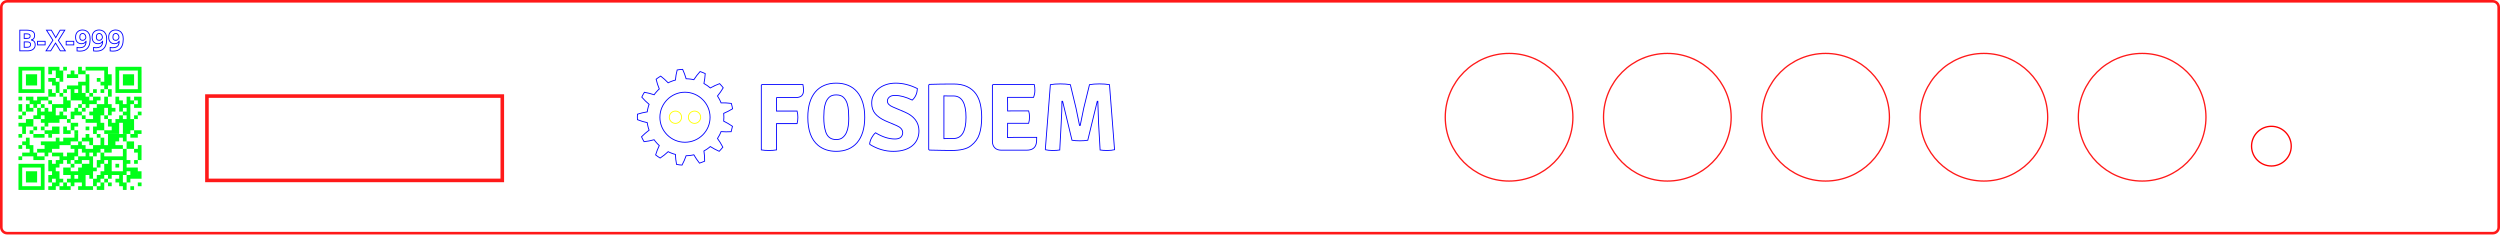
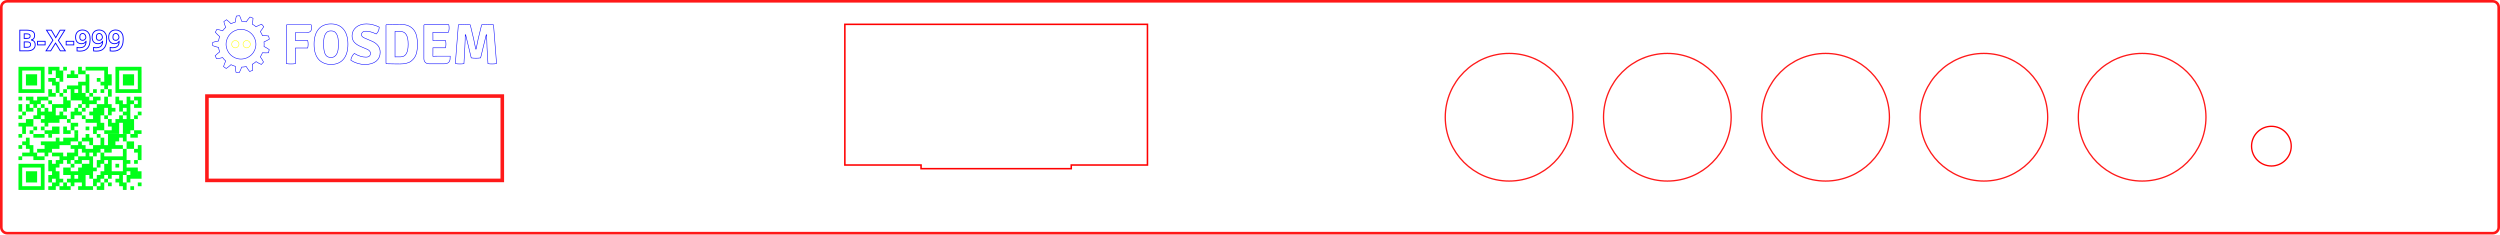
<svg xmlns="http://www.w3.org/2000/svg" width="426.5mm" height="40mm" viewBox="0 0 426.5 40" version="1.1" id="svg2045" xml:space="preserve">
  <defs id="defs2042" />
  <g id="layer1" transform="translate(-0.2499935)">
    <rect style="opacity:0.9;fill:none;stroke:#ff0000;stroke-width:0.447;stop-color:#000000" id="outline" width="426.053" height="39.553" x="0.474" y="0.224" rx="0.999" />
    <rect style="opacity:0.9;fill:none;stroke:#ff0000;stroke-width:0.612;stop-color:#000000" id="slot-ethernet-0" width="50.388" height="14.388" x="35.553" y="16.389" />
-     <g id="logo">
+     <g id="logo" transform="matrix(0.5948911,0,0,0.5948911,-28.30251,-4.358687)">
      <path id="path41" style="fill:none;fill-opacity:1;fill-rule:nonzero;stroke:#0000ff;stroke-width:0.149" d="m 132.71,16.647 0.016,1.273 v 1.028 h 3.508 c 0.087,0.327 0.131,0.683 0.131,1.069 0,0.386 -0.044,0.742 -0.131,1.069 h -3.508 v 4.487 c -0.346,0.065 -0.779,0.098 -1.298,0.098 -0.519,0 -0.951,-0.033 -1.297,-0.098 V 14.526 l 0.114,-0.098 h 6.984 c 0.065,0.272 0.098,0.612 0.098,1.02 0,0.408 -0.112,0.71 -0.335,0.906 -0.224,0.196 -0.576,0.294 -1.056,0.294 h -3.226" />
      <path id="path43" style="fill:none;fill-opacity:1;fill-rule:nonzero;stroke:#0000ff;stroke-width:0.149" d="m 141.13,22.537 c 0.294,0.849 0.887,1.273 1.779,1.273 0.446,0 0.808,-0.111 1.086,-0.335 0.277,-0.223 0.495,-0.506 0.652,-0.849 0.158,-0.342 0.264,-0.726 0.318,-1.15 0.055,-0.424 0.082,-0.843 0.082,-1.256 0,-0.381 -0.013,-0.805 -0.041,-1.273 -0.027,-0.467 -0.106,-0.905 -0.237,-1.313 -0.131,-0.408 -0.337,-0.751 -0.62,-1.028 -0.283,-0.277 -0.697,-0.416 -1.241,-0.416 -0.522,0 -0.921,0.133 -1.199,0.399 -0.277,0.267 -0.484,0.596 -0.62,0.987 -0.136,0.392 -0.22,0.807 -0.253,1.248 -0.032,0.441 -0.048,0.83 -0.048,1.167 0,0.5 0.024,0.946 0.073,1.338 0.048,0.392 0.138,0.794 0.269,1.207 z m -1.321,2.252 c -1.164,-0.968 -1.746,-2.561 -1.746,-4.781 0,-0.957 0.111,-1.798 0.335,-2.521 0.223,-0.723 0.544,-1.33 0.962,-1.819 0.419,-0.49 0.927,-0.859 1.526,-1.109 0.599,-0.251 1.273,-0.375 2.023,-0.375 0.751,0 1.428,0.125 2.032,0.375 0.604,0.25 1.115,0.623 1.534,1.117 0.419,0.496 0.739,1.104 0.962,1.828 0.223,0.723 0.335,1.558 0.335,2.505 0,0.946 -0.112,1.781 -0.335,2.504 -0.223,0.724 -0.544,1.33 -0.962,1.819 -0.419,0.49 -0.93,0.86 -1.534,1.11 -0.603,0.25 -1.281,0.375 -2.032,0.375 -1.24,0 -2.273,-0.343 -3.1,-1.028" />
      <path id="path45" style="fill:none;fill-opacity:1;fill-rule:nonzero;stroke:#0000ff;stroke-width:0.149;stroke-dasharray:none" d="m 148.603,24.61 c 0.033,-0.359 0.144,-0.718 0.335,-1.077 0.19,-0.359 0.416,-0.653 0.677,-0.881 1.164,0.708 2.268,1.061 3.312,1.061 0.457,0 0.792,-0.103 1.004,-0.31 0.212,-0.206 0.318,-0.462 0.318,-0.767 0,-0.511 -0.343,-0.913 -1.028,-1.207 l -1.925,-0.816 c -0.751,-0.337 -1.327,-0.742 -1.73,-1.215 -0.403,-0.473 -0.604,-1.074 -0.604,-1.803 0,-0.5 0.1,-0.957 0.302,-1.37 0.201,-0.413 0.484,-0.772 0.849,-1.077 0.364,-0.304 0.796,-0.541 1.297,-0.709 0.5,-0.168 1.055,-0.253 1.664,-0.253 1.218,0 2.448,0.31 3.688,0.93 -0.054,0.838 -0.348,1.491 -0.881,1.958 -1.109,-0.533 -2.088,-0.8 -2.937,-0.8 -0.435,0 -0.762,0.098 -0.979,0.294 -0.218,0.195 -0.327,0.419 -0.327,0.669 0,0.424 0.321,0.767 0.963,1.028 l 1.958,0.832 c 0.827,0.349 1.444,0.795 1.852,1.338 0.408,0.544 0.612,1.175 0.612,1.893 0,0.511 -0.093,0.979 -0.277,1.403 -0.185,0.424 -0.459,0.791 -0.824,1.101 -0.365,0.31 -0.819,0.553 -1.363,0.726 -0.544,0.174 -1.18,0.261 -1.909,0.261 -1.414,0 -2.763,-0.402 -4.047,-1.208" />
      <path id="path47" style="fill:none;fill-opacity:1;fill-rule:nonzero;stroke:#0000ff;stroke-width:0.149" d="m 162.897,23.631 c 1.436,0 2.154,-1.208 2.154,-3.622 0,-2.426 -0.718,-3.639 -2.154,-3.639 h -0.922 c -0.266,0 -0.498,-0.005 -0.694,-0.016 v 7.294 c 0.196,-0.011 0.427,-0.016 0.694,-0.016 z m 3.002,1.224 c -0.348,0.283 -0.805,0.49 -1.371,0.62 -0.566,0.131 -1.191,0.196 -1.876,0.196 -0.338,0 -0.824,-0.006 -1.461,-0.016 -0.636,-0.011 -1.433,-0.027 -2.39,-0.049 L 158.687,25.491 V 14.51 l 0.114,-0.114 c 0.631,-0.021 1.286,-0.038 1.966,-0.049 0.68,-0.011 1.395,-0.016 2.146,-0.016 0.924,0 1.697,0.147 2.317,0.441 0.62,0.293 1.115,0.696 1.485,1.207 0.369,0.511 0.631,1.112 0.783,1.803 0.152,0.691 0.228,1.433 0.228,2.227 0,1.088 -0.125,2.029 -0.375,2.823 -0.25,0.795 -0.734,1.468 -1.452,2.023" />
      <path id="path49" style="fill:none;fill-opacity:1;fill-rule:nonzero;stroke:#0000ff;stroke-width:0.149" d="m 172.149,22.276 -0.016,1.175 v 0.016 c 0.498,-0.021 0.9,-0.033 1.203,-0.033 h 3.773 c 0,0.403 -0.016,0.712 -0.049,0.93 -0.131,0.838 -0.685,1.256 -1.664,1.256 h -4.341 c -0.468,0 -0.835,-0.136 -1.101,-0.408 -0.267,-0.272 -0.4,-0.642 -0.4,-1.109 V 14.542 l 0.114,-0.115 h 7.033 c 0.065,0.316 0.098,0.659 0.098,1.028 0,0.37 -0.076,0.756 -0.228,1.159 h -4.439 l 0.016,1.175 v 1.142 c 0.282,-0.01 0.649,-0.016 1.104,-0.016 h 2.486 c 0.098,0.305 0.147,0.653 0.147,1.045 0,0.392 -0.049,0.75 -0.147,1.077 h -3.59 v 1.24" />
      <path id="path51" style="fill:none;fill-opacity:1;fill-rule:nonzero;stroke:#0000ff;stroke-width:0.149" d="m 178.578,25.54 0.865,-11.096 c 0.479,-0.087 1.044,-0.131 1.697,-0.131 0.652,0 1.224,0.044 1.713,0.131 l 0.963,3.998 c 0.381,1.805 0.582,2.79 0.604,2.953 h 0.114 c 0.043,-0.272 0.245,-1.256 0.604,-2.953 l 0.979,-3.998 c 0.479,-0.087 1.045,-0.131 1.697,-0.131 0.653,0 1.224,0.044 1.714,0.131 l 0.865,11.096 c -0.338,0.087 -0.753,0.131 -1.248,0.131 -0.496,0 -0.901,-0.027 -1.216,-0.082 l -0.261,-4.536 c -0.076,-1.805 -0.119,-3.062 -0.13,-3.769 h -0.098 l -1.616,6.641 c -0.391,0.065 -0.84,0.098 -1.346,0.098 -0.506,0 -0.954,-0.033 -1.346,-0.098 l -1.599,-6.641 h -0.114 c 0,0.968 -0.044,2.224 -0.131,3.769 l -0.245,4.536 c -0.316,0.054 -0.72,0.082 -1.215,0.082 -0.495,0 -0.912,-0.044 -1.249,-0.131" />
      <path id="path53" style="fill:none;fill-opacity:1;fill-rule:nonzero;stroke:#0000ff;stroke-width:0.149" d="m 117.096,24.268 c -2.328,0 -4.268,-1.893 -4.268,-4.256 0,-2.352 1.94,-4.279 4.268,-4.279 2.363,0 4.292,1.928 4.292,4.279 0,2.363 -1.928,4.256 -4.292,4.256 z m 6.649,-4.265 -0.033,-0.662 c 0.513,-0.22 1.02,-0.48 1.518,-0.781 -0.041,-0.312 -0.142,-0.613 -0.215,-0.918 -0.587,-0.08 -1.181,-0.106 -1.747,-0.09 -0.075,-0.208 -0.185,-0.401 -0.277,-0.602 -0.1,-0.197 -0.225,-0.38 -0.337,-0.571 0.358,-0.438 0.679,-0.9 0.98,-1.4 -0.18,-0.258 -0.41,-0.475 -0.617,-0.71 -0.555,0.203 -1.094,0.456 -1.587,0.733 -0.164,-0.148 -0.35,-0.27 -0.525,-0.406 -0.181,-0.126 -0.375,-0.233 -0.563,-0.35 0.114,-0.553 0.184,-1.112 0.22,-1.695 -0.28,-0.145 -0.585,-0.231 -0.878,-0.344 -0.398,0.438 -0.757,0.913 -1.066,1.387 -0.213,-0.057 -0.436,-0.074 -0.653,-0.113 -0.219,-0.035 -0.441,-0.029 -0.662,-0.045 -0.157,-0.556 -0.354,-1.07 -0.592,-1.604 -0.314,0.006 -0.625,0.055 -0.936,0.105 -0.151,0.561 -0.249,1.153 -0.3,1.722 -0.217,0.047 -0.424,0.125 -0.631,0.203 -0.211,0.068 -0.407,0.17 -0.607,0.266 -0.396,-0.415 -0.818,-0.793 -1.273,-1.145 -0.274,0.155 -0.53,0.336 -0.778,0.53 0.129,0.569 0.316,1.133 0.536,1.663 -0.169,0.143 -0.317,0.308 -0.464,0.473 -0.156,0.158 -0.281,0.34 -0.415,0.517 -0.543,-0.185 -1.09,-0.323 -1.658,-0.425 -0.171,0.264 -0.313,0.544 -0.445,0.831 0.377,0.444 0.807,0.859 1.246,1.225 -0.084,0.205 -0.137,0.42 -0.191,0.635 -0.064,0.212 -0.092,0.433 -0.125,0.651 -0.565,0.09 -1.122,0.222 -1.666,0.396 -0.021,0.313 -0.03,0.626 -0.005,0.939 0.549,0.217 1.099,0.387 1.671,0.505 0.033,0.218 0.061,0.438 0.125,0.651 0.054,0.214 0.107,0.43 0.191,0.635 -0.445,0.336 -0.898,0.721 -1.293,1.126 0.138,0.283 0.263,0.572 0.435,0.836 0.592,-0.066 1.153,-0.169 1.714,-0.332 0.134,0.176 0.259,0.36 0.415,0.517 0.147,0.165 0.295,0.33 0.464,0.473 -0.239,0.505 -0.459,1.054 -0.623,1.597 0.252,0.188 0.498,0.384 0.772,0.539 0.493,-0.331 0.944,-0.684 1.367,-1.089 0.199,0.096 0.396,0.198 0.607,0.266 0.208,0.078 0.414,0.156 0.631,0.203 0.024,0.557 0.084,1.147 0.193,1.704 0.311,0.044 0.62,0.111 0.934,0.116 0.282,-0.531 0.515,-1.042 0.701,-1.597 0.22,-0.016 0.442,-0.01 0.662,-0.045 0.217,-0.039 0.439,-0.055 0.653,-0.113 0.281,0.485 0.602,0.96 0.962,1.422 0.296,-0.104 0.596,-0.204 0.883,-0.331 0.004,-0.6 -0.034,-1.176 -0.121,-1.741 0.188,-0.117 0.382,-0.225 0.563,-0.351 0.175,-0.135 0.361,-0.257 0.525,-0.405 0.474,0.298 0.979,0.569 1.512,0.81 0.213,-0.229 0.432,-0.456 0.626,-0.702 -0.275,-0.534 -0.574,-1.025 -0.915,-1.486 0.112,-0.191 0.237,-0.374 0.337,-0.571 0.092,-0.201 0.202,-0.394 0.277,-0.602 0.558,0.044 1.132,0.05 1.716,0.015 0.083,-0.302 0.169,-0.607 0.229,-0.915 -0.491,-0.344 -0.992,-0.641 -1.501,-0.888 l 0.033,-0.663" />
      <path id="path59" style="fill:none;fill-opacity:1;fill-rule:nonzero;stroke:#ffff00;stroke-width:0.149;stroke-opacity:1" d="m 115.479,18.953 c -0.578,0 -1.048,0.468 -1.048,1.047 0,0.578 0.469,1.048 1.048,1.048 0.577,0 1.047,-0.469 1.047,-1.048 0,-0.579 -0.47,-1.047 -1.047,-1.047" />
-       <g transform="matrix(0.1492318,0,0,-0.1492318,108.4759,11.3228)" id="g61" style="fill:#00ff19;stroke:#0000ff;fill-opacity:1">
-         <path id="path63" style="fill:none;stroke:none;stroke-width:0.664;stroke-linecap:butt;stroke-linejoin:miter;stroke-miterlimit:10;stroke-dasharray:none;stroke-opacity:0.059;fill-opacity:1" d="m 46.93,-51.133 c -3.875,0 -7.02,-3.133 -7.02,-7.012 0,-3.875 3.145,-7.015 7.02,-7.015 3.867,0 7.019,3.14 7.019,7.015 0,3.879 -3.152,7.012 -7.019,7.012 z" />
+       <g transform="matrix(0.1492318,0,0,-0.1492318,108.4759,11.3228)" id="g61" style="fill:#00ff19;fill-opacity:1;stroke:#0000ff">
+         <path id="path63" style="fill:none;fill-opacity:1;stroke:none;stroke-width:0.664;stroke-linecap:butt;stroke-linejoin:miter;stroke-miterlimit:10;stroke-dasharray:none;stroke-opacity:0.059" d="m 46.93,-51.133 c -3.875,0 -7.02,-3.133 -7.02,-7.012 0,-3.875 3.145,-7.015 7.02,-7.015 3.867,0 7.019,3.14 7.019,7.015 0,3.879 -3.152,7.012 -7.019,7.012 z" />
      </g>
      <path id="path65" style="fill:none;fill-opacity:1;fill-rule:nonzero;stroke:#ffff00;stroke-width:0.149;stroke-opacity:1" d="m 118.737,18.953 c -0.578,0 -1.048,0.468 -1.048,1.047 0,0.578 0.47,1.048 1.048,1.048 0.578,0 1.046,-0.469 1.046,-1.048 0,-0.579 -0.468,-1.047 -1.046,-1.047" />
-       <g transform="matrix(0.1492318,0,0,-0.1492318,108.4759,11.3228)" id="g67" style="fill:#00ff19;stroke:#0000ff;fill-opacity:1">
-         <path id="path69" style="fill:none;stroke:none;stroke-width:0.664;stroke-linecap:butt;stroke-linejoin:miter;stroke-miterlimit:10;stroke-dasharray:none;stroke-opacity:0.059;fill-opacity:1" d="m 68.758,-51.133 c -3.871,0 -7.02,-3.133 -7.02,-7.012 0,-3.875 3.149,-7.015 7.02,-7.015 3.875,0 7.012,3.14 7.012,7.015 0,3.879 -3.137,7.012 -7.012,7.012 z" />
+       <g transform="matrix(0.1492318,0,0,-0.1492318,108.4759,11.3228)" id="g67" style="fill:#00ff19;fill-opacity:1;stroke:#0000ff">
+         <path id="path69" style="fill:none;fill-opacity:1;stroke:none;stroke-width:0.664;stroke-linecap:butt;stroke-linejoin:miter;stroke-miterlimit:10;stroke-dasharray:none;stroke-opacity:0.059" d="m 68.758,-51.133 c -3.871,0 -7.02,-3.133 -7.02,-7.012 0,-3.875 3.149,-7.015 7.02,-7.015 3.875,0 7.012,3.14 7.012,7.015 0,3.879 -3.137,7.012 -7.012,7.012 z" />
      </g>
      <path id="path71" style="fill:none;fill-opacity:1;fill-rule:nonzero;stroke:#ffff00;stroke-width:0.149;stroke-opacity:0" d="m 118.737,21.047 c -0.578,0 -1.048,-0.469 -1.048,-1.048 0,-0.579 0.47,-1.047 1.048,-1.047 0.578,0 1.046,0.468 1.046,1.047 0,0.578 -0.468,1.048 -1.046,1.048 z m -3.257,0 c -0.578,0 -1.048,-0.469 -1.048,-1.048 0,-0.579 0.469,-1.047 1.048,-1.047 0.577,0 1.047,0.468 1.047,1.047 0,0.578 -0.47,1.048 -1.047,1.048" />
    </g>
    <text xml:space="preserve" style="font-size:4.939px;line-height:1.25;font-family:'DejaVu Sans';-inkscape-font-specification:'DejaVu Sans';fill:none;fill-opacity:1;stroke:#0000ff;stroke-width:0.149;stroke-dasharray:none;stroke-opacity:1" x="3.191" y="8.674" id="box-label">
      <tspan id="tspan3" style="font-style:normal;font-variant:normal;font-weight:bold;font-stretch:normal;font-family:'Fira Code';-inkscape-font-specification:'Fira Code';fill:none;fill-opacity:1;stroke:#0000ff;stroke-width:0.149;stroke-dasharray:none;stroke-opacity:1" x="3.191" y="8.674">B-X-999</tspan>
    </text>
    <path d="m 3.4,11.4 h 0.636 v 0.636 H 3.4 Z m 0.636,0 h 0.636 v 0.636 H 4.036 Z m 0.636,0 h 0.636 v 0.636 H 4.673 Z m 0.636,0 h 0.636 v 0.636 H 5.309 Z m 0.636,0 H 6.582 v 0.636 H 5.945 Z m 0.636,0 h 0.636 v 0.636 H 6.582 Z m 0.636,0 h 0.636 v 0.636 H 7.218 Z m 1.273,0 h 0.636 v 0.636 h -0.636 z m 0.636,0 h 0.636 v 0.636 H 9.127 Z m 0.636,0 h 0.636 v 0.636 H 9.764 Z m 1.273,0 h 0.636 v 0.636 h -0.636 z m 2.545,0 h 0.636 v 0.636 h -0.636 z m 1.273,0 h 0.636 v 0.636 h -0.636 z m 0.636,0 h 0.636 v 0.636 h -0.636 z m 0.636,0 h 0.636 v 0.636 h -0.636 z m 0.636,0 h 0.636 v 0.636 h -0.636 z m 0.636,0 h 0.636 v 0.636 h -0.636 z m 0.636,0 h 0.636 v 0.636 h -0.636 z m 1.909,0 h 0.636 v 0.636 h -0.636 z m 0.636,0 h 0.636 v 0.636 h -0.636 z m 0.636,0 h 0.636 v 0.636 h -0.636 z m 0.636,0 h 0.636 v 0.636 h -0.636 z m 0.636,0 h 0.636 v 0.636 h -0.636 z m 0.636,0 h 0.636 v 0.636 h -0.636 z m 0.636,0 h 0.636 v 0.636 H 23.764 Z M 3.4,12.036 h 0.636 v 0.636 H 3.4 Z m 3.818,0 h 0.636 v 0.636 H 7.218 Z m 1.273,0 h 0.636 v 0.636 h -0.636 z m 1.273,0 h 0.636 v 0.636 H 9.764 Z m 0.636,0 h 0.636 v 0.636 h -0.636 z m 1.909,0 h 0.636 v 0.636 h -0.636 z m 1.273,0 h 0.636 v 0.636 h -0.636 z m 0.636,0 h 0.636 v 0.636 h -0.636 z m 3.818,0 h 0.636 v 0.636 h -0.636 z m 1.909,0 h 0.636 v 0.636 h -0.636 z m 3.818,0 h 0.636 v 0.636 H 23.764 Z M 3.4,12.673 h 0.636 v 0.636 H 3.4 Z m 1.273,0 h 0.636 v 0.636 H 4.673 Z m 0.636,0 h 0.636 v 0.636 H 5.309 Z m 0.636,0 H 6.582 v 0.636 H 5.945 Z m 1.273,0 h 0.636 v 0.636 H 7.218 Z m 2.545,0 h 0.636 v 0.636 H 9.764 Z m 0.636,0 h 0.636 v 0.636 h -0.636 z m 1.273,0 h 0.636 v 0.636 H 11.673 Z m 0.636,0 h 0.636 v 0.636 h -0.636 z m 0.636,0 h 0.636 v 0.636 h -0.636 z m 1.909,0 h 0.636 v 0.636 h -0.636 z m 3.182,0 h 0.636 v 0.636 h -0.636 z m 0.636,0 h 0.636 v 0.636 h -0.636 z m 1.273,0 h 0.636 v 0.636 h -0.636 z m 1.273,0 h 0.636 v 0.636 h -0.636 z m 0.636,0 h 0.636 v 0.636 h -0.636 z m 0.636,0 h 0.636 v 0.636 h -0.636 z m 1.273,0 h 0.636 v 0.636 H 23.764 Z M 3.4,13.309 h 0.636 v 0.636 H 3.4 Z m 1.273,0 h 0.636 v 0.636 H 4.673 Z m 0.636,0 h 0.636 v 0.636 H 5.309 Z m 0.636,0 H 6.582 v 0.636 H 5.945 Z m 1.273,0 h 0.636 v 0.636 H 7.218 Z m 1.273,0 h 0.636 v 0.636 h -0.636 z m 0.636,0 h 0.636 v 0.636 H 9.127 Z m 1.273,0 h 0.636 v 0.636 h -0.636 z m 4.455,0 h 0.636 v 0.636 h -0.636 z m 1.909,0 h 0.636 v 0.636 h -0.636 z m 1.273,0 h 0.636 v 0.636 h -0.636 z m 0.636,0 h 0.636 v 0.636 h -0.636 z m 1.273,0 h 0.636 v 0.636 h -0.636 z m 1.273,0 h 0.636 v 0.636 h -0.636 z m 0.636,0 h 0.636 v 0.636 h -0.636 z m 0.636,0 h 0.636 v 0.636 h -0.636 z m 1.273,0 h 0.636 v 0.636 H 23.764 Z M 3.4,13.945 h 0.636 v 0.636 H 3.4 Z m 1.273,0 h 0.636 v 0.636 H 4.673 Z m 0.636,0 h 0.636 v 0.636 H 5.309 Z m 0.636,0 H 6.582 v 0.636 H 5.945 Z m 1.273,0 h 0.636 v 0.636 H 7.218 Z m 1.909,0 h 0.636 v 0.636 H 9.127 Z m 0.636,0 h 0.636 v 0.636 H 9.764 Z m 3.818,0 h 0.636 v 0.636 h -0.636 z m 0.636,0 h 0.636 v 0.636 h -0.636 z m 0.636,0 h 0.636 v 0.636 h -0.636 z m 2.545,0 h 0.636 v 0.636 h -0.636 z m 0.636,0 h 0.636 v 0.636 h -0.636 z m 0.636,0 h 0.636 v 0.636 h -0.636 z m 1.273,0 h 0.636 v 0.636 h -0.636 z m 1.273,0 h 0.636 v 0.636 h -0.636 z m 0.636,0 h 0.636 v 0.636 h -0.636 z m 0.636,0 h 0.636 v 0.636 h -0.636 z m 1.273,0 h 0.636 v 0.636 H 23.764 Z M 3.4,14.582 h 0.636 v 0.636 H 3.4 Z m 3.818,0 h 0.636 v 0.636 H 7.218 Z m 2.545,0 h 0.636 v 0.636 H 9.764 Z m 1.909,0 h 0.636 v 0.636 H 11.673 Z m 0.636,0 h 0.636 v 0.636 h -0.636 z m 0.636,0 h 0.636 v 0.636 h -0.636 z m 0.636,0 h 0.636 v 0.636 h -0.636 z m 1.273,0 h 0.636 v 0.636 h -0.636 z m 3.182,0 h 0.636 v 0.636 h -0.636 z m 1.909,0 h 0.636 v 0.636 h -0.636 z m 3.818,0 h 0.636 v 0.636 H 23.764 Z M 3.4,15.218 h 0.636 v 0.636 H 3.4 Z m 0.636,0 h 0.636 v 0.636 H 4.036 Z m 0.636,0 h 0.636 v 0.636 H 4.673 Z m 0.636,0 h 0.636 v 0.636 H 5.309 Z m 0.636,0 H 6.582 v 0.636 H 5.945 Z m 0.636,0 h 0.636 v 0.636 H 6.582 Z m 0.636,0 h 0.636 v 0.636 H 7.218 Z m 1.273,0 h 0.636 v 0.636 h -0.636 z m 1.273,0 h 0.636 v 0.636 H 9.764 Z m 1.273,0 h 0.636 v 0.636 h -0.636 z m 1.273,0 h 0.636 v 0.636 h -0.636 z m 1.273,0 h 0.636 v 0.636 h -0.636 z m 1.273,0 h 0.636 v 0.636 h -0.636 z m 1.273,0 h 0.636 v 0.636 h -0.636 z m 1.273,0 h 0.636 v 0.636 h -0.636 z m 1.273,0 h 0.636 v 0.636 h -0.636 z m 1.273,0 h 0.636 v 0.636 h -0.636 z m 0.636,0 h 0.636 v 0.636 h -0.636 z m 0.636,0 h 0.636 v 0.636 h -0.636 z m 0.636,0 h 0.636 v 0.636 h -0.636 z m 0.636,0 h 0.636 v 0.636 h -0.636 z m 0.636,0 h 0.636 v 0.636 h -0.636 z m 0.636,0 h 0.636 v 0.636 H 23.764 Z M 8.491,15.855 h 0.636 v 0.636 h -0.636 z m 0.636,0 h 0.636 v 0.636 H 9.127 Z m 1.273,0 h 0.636 v 0.636 h -0.636 z m 1.909,0 h 0.636 v 0.636 h -0.636 z m 0.636,0 h 0.636 v 0.636 h -0.636 z m 0.636,0 h 0.636 v 0.636 h -0.636 z m 0.636,0 h 0.636 v 0.636 h -0.636 z m 1.273,0 h 0.636 v 0.636 h -0.636 z m 3.182,0 h 0.636 v 0.636 H 18.673 Z M 3.4,16.491 h 0.636 v 0.636 H 3.4 Z m 1.273,0 h 0.636 v 0.636 H 4.673 Z m 0.636,0 h 0.636 v 0.636 H 5.309 Z m 1.273,0 h 0.636 v 0.636 H 6.582 Z m 0.636,0 h 0.636 v 0.636 H 7.218 Z m 0.636,0 h 0.636 v 0.636 H 7.855 Z m 3.182,0 h 0.636 v 0.636 h -0.636 z m 1.273,0 h 0.636 v 0.636 h -0.636 z m 0.636,0 h 0.636 v 0.636 h -0.636 z m 0.636,0 h 0.636 v 0.636 h -0.636 z m 0.636,0 h 0.636 v 0.636 h -0.636 z m 0.636,0 h 0.636 v 0.636 h -0.636 z m 1.273,0 h 0.636 v 0.636 h -0.636 z m 0.636,0 h 0.636 v 0.636 h -0.636 z m 1.273,0 h 0.636 v 0.636 h -0.636 z m 1.909,0 h 0.636 v 0.636 h -0.636 z m 1.909,0 h 0.636 v 0.636 h -0.636 z m 1.273,0 h 0.636 v 0.636 h -0.636 z m 0.636,0 h 0.636 v 0.636 H 23.764 Z M 5.309,17.127 h 0.636 v 0.636 H 5.309 Z m 0.636,0 H 6.582 v 0.636 H 5.945 Z m 0.636,0 h 0.636 v 0.636 H 6.582 Z m 1.909,0 h 0.636 v 0.636 h -0.636 z m 2.545,0 h 0.636 v 0.636 h -0.636 z m 0.636,0 h 0.636 v 0.636 H 11.673 Z m 2.545,0 h 0.636 v 0.636 h -0.636 z m 0.636,0 h 0.636 v 0.636 h -0.636 z m 0.636,0 h 0.636 v 0.636 h -0.636 z m 0.636,0 h 0.636 v 0.636 h -0.636 z m 1.909,0 h 0.636 v 0.636 h -0.636 z m 1.909,0 h 0.636 v 0.636 h -0.636 z m 0.636,0 h 0.636 v 0.636 h -0.636 z m 1.273,0 h 0.636 v 0.636 h -0.636 z m 0.636,0 h 0.636 v 0.636 h -0.636 z m 1.273,0 h 0.636 v 0.636 H 23.764 Z M 3.4,17.764 h 0.636 v 0.636 H 3.4 Z m 1.273,0 h 0.636 v 0.636 H 4.673 Z m 1.273,0 H 6.582 v 0.636 H 5.945 Z m 1.273,0 h 0.636 v 0.636 H 7.218 Z m 1.909,0 h 0.636 v 0.636 H 9.127 Z m 0.636,0 h 0.636 v 0.636 H 9.764 Z m 0.636,0 h 0.636 v 0.636 h -0.636 z m 0.636,0 h 0.636 v 0.636 h -0.636 z m 0.636,0 h 0.636 v 0.636 H 11.673 Z m 1.909,0 h 0.636 v 0.636 h -0.636 z m 1.273,0 h 0.636 v 0.636 h -0.636 z m 1.909,0 h 0.636 v 0.636 h -0.636 z m 0.636,0 h 0.636 v 0.636 h -0.636 z m 0.636,0 h 0.636 v 0.636 h -0.636 z m 0.636,0 h 0.636 v 0.636 h -0.636 z m 1.909,0 h 0.636 v 0.636 h -0.636 z m 0.636,0 h 0.636 v 0.636 h -0.636 z m 0.636,0 h 0.636 v 0.636 h -0.636 z m 1.273,0 h 0.636 v 0.636 h -0.636 z m 0.636,0 h 0.636 v 0.636 H 23.764 Z M 3.4,18.4 h 0.636 v 0.636 H 3.4 Z m 1.273,0 h 0.636 v 0.636 H 4.673 Z m 0.636,0 h 0.636 v 0.636 H 5.309 Z m 1.273,0 h 0.636 v 0.636 H 6.582 Z m 1.273,0 h 0.636 v 0.636 H 7.855 Z m 1.273,0 h 0.636 v 0.636 H 9.127 Z m 1.909,0 h 0.636 v 0.636 h -0.636 z m 1.909,0 h 0.636 v 0.636 h -0.636 z m 1.273,0 h 0.636 v 0.636 h -0.636 z m 1.909,0 h 0.636 v 0.636 h -0.636 z m 0.636,0 h 0.636 v 0.636 h -0.636 z m 0.636,0 h 0.636 v 0.636 h -0.636 z m 1.273,0 h 0.636 v 0.636 h -0.636 z m 0.636,0 h 0.636 v 0.636 h -0.636 z m 1.273,0 h 0.636 v 0.636 h -0.636 z m 1.273,0 h 0.636 v 0.636 H 21.855 Z M 4.036,19.036 h 0.636 v 0.636 H 4.036 Z m 2.545,0 h 0.636 v 0.636 H 6.582 Z m 0.636,0 h 0.636 v 0.636 H 7.218 Z m 0.636,0 h 0.636 v 0.636 H 7.855 Z m 0.636,0 h 0.636 v 0.636 h -0.636 z m 0.636,0 h 0.636 v 0.636 H 9.127 Z m 1.273,0 h 0.636 v 0.636 h -0.636 z m 1.909,0 h 0.636 v 0.636 h -0.636 z m 0.636,0 h 0.636 v 0.636 h -0.636 z m 0.636,0 h 0.636 v 0.636 h -0.636 z m 1.909,0 h 0.636 v 0.636 h -0.636 z m 0.636,0 h 0.636 v 0.636 h -0.636 z m 0.636,0 h 0.636 v 0.636 h -0.636 z m 0.636,0 h 0.636 v 0.636 h -0.636 z m 1.273,0 h 0.636 v 0.636 h -0.636 z m 2.545,0 h 0.636 v 0.636 h -0.636 z m 0.636,0 h 0.636 v 0.636 h -0.636 z m 1.909,0 h 0.636 v 0.636 H 23.764 Z M 3.4,19.673 h 0.636 v 0.636 H 3.4 Z m 2.545,0 H 6.582 v 0.636 H 5.945 Z m 0.636,0 h 0.636 v 0.636 H 6.582 Z m 1.273,0 h 0.636 v 0.636 H 7.855 Z m 0.636,0 h 0.636 v 0.636 h -0.636 z m 0.636,0 h 0.636 v 0.636 H 9.127 Z m 0.636,0 h 0.636 v 0.636 H 9.764 Z m 0.636,0 h 0.636 v 0.636 h -0.636 z m 0.636,0 h 0.636 v 0.636 h -0.636 z m 1.273,0 h 0.636 v 0.636 h -0.636 z m 1.909,0 h 0.636 v 0.636 h -0.636 z m 1.909,0 h 0.636 v 0.636 h -0.636 z m 0.636,0 h 0.636 v 0.636 h -0.636 z m 1.273,0 h 0.636 v 0.636 h -0.636 z m 2.545,0 h 0.636 v 0.636 h -0.636 z m 1.273,0 h 0.636 v 0.636 h -0.636 z m 1.273,0 h 0.636 v 0.636 H 23.127 Z M 4.673,20.309 h 0.636 v 0.636 H 4.673 Z m 0.636,0 h 0.636 v 0.636 H 5.309 Z m 1.909,0 h 0.636 v 0.636 H 7.218 Z m 0.636,0 h 0.636 v 0.636 H 7.855 Z m 0.636,0 h 0.636 v 0.636 h -0.636 z m 0.636,0 h 0.636 v 0.636 H 9.127 Z m 0.636,0 h 0.636 v 0.636 H 9.764 Z m 1.909,0 h 0.636 v 0.636 H 11.673 Z m 3.182,0 h 0.636 v 0.636 h -0.636 z m 0.636,0 h 0.636 v 0.636 h -0.636 z m 0.636,0 h 0.636 v 0.636 h -0.636 z m 0.636,0 h 0.636 v 0.636 h -0.636 z m 1.909,0 h 0.636 v 0.636 h -0.636 z m 1.273,0 h 0.636 v 0.636 h -0.636 z m 0.636,0 h 0.636 v 0.636 h -0.636 z m 0.636,0 h 0.636 v 0.636 h -0.636 z m 0.636,0 h 0.636 v 0.636 h -0.636 z m 0.636,0 h 0.636 v 0.636 H 22.491 Z M 3.4,20.945 h 0.636 v 0.636 H 3.4 Z m 0.636,0 h 0.636 v 0.636 H 4.036 Z m 0.636,0 h 0.636 v 0.636 H 4.673 Z m 0.636,0 h 0.636 v 0.636 H 5.309 Z m 2.545,0 h 0.636 v 0.636 H 7.855 Z m 4.455,0 h 0.636 v 0.636 h -0.636 z m 0.636,0 h 0.636 v 0.636 h -0.636 z m 3.818,0 h 0.636 v 0.636 h -0.636 z m 0.636,0 h 0.636 v 0.636 h -0.636 z m 1.273,0 h 0.636 v 0.636 h -0.636 z m 0.636,0 h 0.636 v 0.636 h -0.636 z m 0.636,0 h 0.636 v 0.636 h -0.636 z m 1.273,0 h 0.636 v 0.636 h -0.636 z m 0.636,0 h 0.636 v 0.636 h -0.636 z m 0.636,0 h 0.636 v 0.636 H 22.491 Z M 4.036,21.582 h 0.636 v 0.636 H 4.036 Z m 1.909,0 H 6.582 v 0.636 H 5.945 Z m 1.273,0 h 0.636 v 0.636 H 7.218 Z m 1.909,0 h 0.636 v 0.636 H 9.127 Z m 0.636,0 h 0.636 v 0.636 H 9.764 Z m 1.273,0 h 0.636 v 0.636 h -0.636 z m 1.273,0 h 0.636 v 0.636 h -0.636 z m 2.545,0 h 0.636 v 0.636 h -0.636 z m 1.273,0 h 0.636 v 0.636 h -0.636 z m 0.636,0 h 0.636 v 0.636 h -0.636 z m 0.636,0 h 0.636 v 0.636 h -0.636 z m 1.909,0 h 0.636 v 0.636 h -0.636 z m 0.636,0 h 0.636 v 0.636 h -0.636 z m 1.273,0 h 0.636 v 0.636 h -0.636 z m 0.636,0 h 0.636 v 0.636 h -0.636 z m 0.636,0 h 0.636 v 0.636 H 22.491 Z M 4.036,22.218 h 0.636 v 0.636 H 4.036 Z m 1.273,0 h 0.636 v 0.636 H 5.309 Z m 2.545,0 h 0.636 v 0.636 H 7.855 Z m 0.636,0 h 0.636 v 0.636 h -0.636 z m 0.636,0 h 0.636 v 0.636 H 9.127 Z m 0.636,0 h 0.636 v 0.636 H 9.764 Z m 1.273,0 h 0.636 v 0.636 h -0.636 z m 0.636,0 h 0.636 v 0.636 H 11.673 Z m 1.273,0 h 0.636 v 0.636 h -0.636 z m 3.182,0 h 0.636 v 0.636 h -0.636 z m 1.909,0 h 0.636 v 0.636 h -0.636 z m 0.636,0 h 0.636 v 0.636 h -0.636 z m 0.636,0 h 0.636 v 0.636 h -0.636 z m 0.636,0 h 0.636 v 0.636 h -0.636 z m 1.273,0 h 0.636 v 0.636 h -0.636 z m 0.636,0 h 0.636 v 0.636 h -0.636 z m 1.273,0 h 0.636 v 0.636 h -0.636 z m 0.636,0 h 0.636 v 0.636 H 23.764 Z M 3.4,22.855 h 0.636 v 0.636 H 3.4 Z m 2.545,0 H 6.582 v 0.636 H 5.945 Z m 0.636,0 h 0.636 v 0.636 H 6.582 Z m 0.636,0 h 0.636 v 0.636 H 7.218 Z m 1.273,0 h 0.636 v 0.636 h -0.636 z m 4.455,0 h 0.636 v 0.636 h -0.636 z m 1.909,0 h 0.636 v 0.636 h -0.636 z m 1.909,0 h 0.636 v 0.636 h -0.636 z m 1.909,0 h 0.636 v 0.636 h -0.636 z m 0.636,0 h 0.636 v 0.636 h -0.636 z m 0.636,0 h 0.636 v 0.636 h -0.636 z m 0.636,0 h 0.636 v 0.636 h -0.636 z m 0.636,0 h 0.636 v 0.636 h -0.636 z m 1.273,0 h 0.636 v 0.636 h -0.636 z m 0.636,0 h 0.636 v 0.636 H 23.127 Z M 4.673,23.491 h 0.636 v 0.636 H 4.673 Z m 5.091,0 h 0.636 v 0.636 H 9.764 Z m 1.273,0 h 0.636 v 0.636 h -0.636 z m 0.636,0 h 0.636 v 0.636 H 11.673 Z m 0.636,0 h 0.636 v 0.636 h -0.636 z m 0.636,0 h 0.636 v 0.636 h -0.636 z m 1.273,0 h 0.636 v 0.636 h -0.636 z m 0.636,0 h 0.636 v 0.636 h -0.636 z m 0.636,0 h 0.636 v 0.636 h -0.636 z m 1.909,0 h 0.636 v 0.636 h -0.636 z m 1.273,0 h 0.636 v 0.636 h -0.636 z m 0.636,0 h 0.636 v 0.636 h -0.636 z m 0.636,0 h 0.636 v 0.636 h -0.636 z m 1.273,0 h 0.636 v 0.636 H 21.218 Z M 4.036,24.127 h 0.636 v 0.636 H 4.036 Z m 0.636,0 h 0.636 v 0.636 H 4.673 Z m 2.545,0 h 0.636 v 0.636 H 7.218 Z m 0.636,0 h 0.636 v 0.636 H 7.855 Z m 0.636,0 h 0.636 v 0.636 h -0.636 z m 0.636,0 h 0.636 v 0.636 H 9.127 Z m 0.636,0 h 0.636 v 0.636 H 9.764 Z m 0.636,0 h 0.636 v 0.636 h -0.636 z m 0.636,0 h 0.636 v 0.636 h -0.636 z m 0.636,0 h 0.636 v 0.636 H 11.673 Z m 1.909,0 h 0.636 v 0.636 h -0.636 z m 1.909,0 h 0.636 v 0.636 h -0.636 z m 1.909,0 h 0.636 v 0.636 h -0.636 z m 1.273,0 h 0.636 v 0.636 h -0.636 z m 0.636,0 h 0.636 v 0.636 h -0.636 z m 2.545,0 h 0.636 v 0.636 h -0.636 z m 0.636,0 h 0.636 v 0.636 H 22.491 Z M 3.4,24.764 h 0.636 v 0.636 H 3.4 Z m 1.273,0 h 0.636 v 0.636 H 4.673 Z m 0.636,0 h 0.636 v 0.636 H 5.309 Z m 2.545,0 h 0.636 v 0.636 H 7.855 Z m 0.636,0 h 0.636 v 0.636 h -0.636 z m 0.636,0 h 0.636 v 0.636 H 9.127 Z m 0.636,0 h 0.636 v 0.636 H 9.764 Z m 2.545,0 h 0.636 v 0.636 h -0.636 z m 0.636,0 h 0.636 v 0.636 h -0.636 z m 0.636,0 h 0.636 v 0.636 h -0.636 z m 0.636,0 h 0.636 v 0.636 h -0.636 z m 1.909,0 h 0.636 v 0.636 h -0.636 z m 0.636,0 h 0.636 v 0.636 h -0.636 z m 0.636,0 h 0.636 v 0.636 h -0.636 z m 0.636,0 h 0.636 v 0.636 h -0.636 z m 0.636,0 h 0.636 v 0.636 h -0.636 z m 0.636,0 h 0.636 v 0.636 h -0.636 z m 0.636,0 h 0.636 v 0.636 h -0.636 z m 0.636,0 h 0.636 v 0.636 h -0.636 z m 1.273,0 h 0.636 v 0.636 h -0.636 z m 0.636,0 h 0.636 v 0.636 h -0.636 z m 1.273,0 h 0.636 v 0.636 H 23.764 Z M 5.309,25.4 h 0.636 v 0.636 H 5.309 Z m 1.273,0 h 0.636 v 0.636 H 6.582 Z m 0.636,0 h 0.636 v 0.636 H 7.218 Z m 0.636,0 h 0.636 v 0.636 H 7.855 Z m 0.636,0 h 0.636 v 0.636 h -0.636 z m 4.455,0 h 0.636 v 0.636 h -0.636 z m 1.273,0 h 0.636 v 0.636 h -0.636 z m 0.636,0 h 0.636 v 0.636 h -0.636 z m 0.636,0 h 0.636 v 0.636 h -0.636 z m 0.636,0 h 0.636 v 0.636 h -0.636 z m 0.636,0 h 0.636 v 0.636 h -0.636 z m 1.273,0 h 0.636 v 0.636 h -0.636 z m 0.636,0 h 0.636 v 0.636 h -0.636 z m 2.545,0 h 0.636 v 0.636 h -0.636 z m 1.909,0 h 0.636 v 0.636 h -0.636 z m 0.636,0 h 0.636 v 0.636 H 23.764 Z M 4.036,26.036 h 0.636 v 0.636 H 4.036 Z m 0.636,0 h 0.636 v 0.636 H 4.673 Z m 0.636,0 h 0.636 v 0.636 H 5.309 Z m 0.636,0 H 6.582 v 0.636 H 5.945 Z m 1.909,0 h 0.636 v 0.636 H 7.855 Z m 1.273,0 h 0.636 v 0.636 H 9.127 Z m 0.636,0 h 0.636 v 0.636 H 9.764 Z m 0.636,0 h 0.636 v 0.636 h -0.636 z m 1.273,0 h 0.636 v 0.636 H 11.673 Z m 0.636,0 h 0.636 v 0.636 h -0.636 z m 0.636,0 h 0.636 v 0.636 h -0.636 z m 1.909,0 h 0.636 v 0.636 h -0.636 z m 1.273,0 h 0.636 v 0.636 h -0.636 z m 1.273,0 h 0.636 v 0.636 h -0.636 z m 3.818,0 h 0.636 v 0.636 h -0.636 z m 2.545,0 h 0.636 v 0.636 H 23.764 Z M 3.4,26.673 h 0.636 v 0.636 H 3.4 Z m 2.545,0 H 6.582 v 0.636 H 5.945 Z m 0.636,0 h 0.636 v 0.636 H 6.582 Z m 0.636,0 h 0.636 v 0.636 H 7.218 Z m 3.182,0 h 0.636 v 0.636 h -0.636 z m 0.636,0 h 0.636 v 0.636 h -0.636 z m 0.636,0 h 0.636 v 0.636 H 11.673 Z m 0.636,0 h 0.636 v 0.636 h -0.636 z m 1.273,0 h 0.636 v 0.636 h -0.636 z m 0.636,0 h 0.636 v 0.636 h -0.636 z m 0.636,0 h 0.636 v 0.636 h -0.636 z m 0.636,0 h 0.636 v 0.636 h -0.636 z m 1.909,0 h 0.636 v 0.636 h -0.636 z m 0.636,0 h 0.636 v 0.636 h -0.636 z m 0.636,0 h 0.636 v 0.636 h -0.636 z m 0.636,0 h 0.636 v 0.636 h -0.636 z m 0.636,0 h 0.636 v 0.636 h -0.636 z m 0.636,0 h 0.636 v 0.636 h -0.636 z m 0.636,0 h 0.636 v 0.636 h -0.636 z m 2.545,0 h 0.636 v 0.636 H 23.764 Z M 8.491,27.309 h 0.636 v 0.636 h -0.636 z m 1.273,0 h 0.636 v 0.636 H 9.764 Z m 0.636,0 h 0.636 v 0.636 h -0.636 z m 1.273,0 h 0.636 v 0.636 H 11.673 Z m 1.273,0 h 0.636 v 0.636 h -0.636 z m 0.636,0 h 0.636 v 0.636 h -0.636 z m 1.909,0 h 0.636 v 0.636 h -0.636 z m 1.273,0 h 0.636 v 0.636 h -0.636 z m 0.636,0 h 0.636 v 0.636 h -0.636 z m 1.273,0 h 0.636 v 0.636 h -0.636 z m 2.545,0 h 0.636 v 0.636 h -0.636 z m 0.636,0 h 0.636 v 0.636 h -0.636 z m 1.273,0 h 0.636 v 0.636 H 23.127 Z M 3.4,27.945 h 0.636 v 0.636 H 3.4 Z m 0.636,0 h 0.636 v 0.636 H 4.036 Z m 0.636,0 h 0.636 v 0.636 H 4.673 Z m 0.636,0 h 0.636 v 0.636 H 5.309 Z m 0.636,0 H 6.582 v 0.636 H 5.945 Z m 0.636,0 h 0.636 v 0.636 H 6.582 Z m 0.636,0 h 0.636 v 0.636 H 7.218 Z m 1.273,0 h 0.636 v 0.636 h -0.636 z m 0.636,0 h 0.636 v 0.636 H 9.127 Z m 0.636,0 h 0.636 v 0.636 H 9.764 Z m 2.545,0 h 0.636 v 0.636 h -0.636 z m 1.909,0 h 0.636 v 0.636 h -0.636 z m 0.636,0 h 0.636 v 0.636 h -0.636 z m 0.636,0 h 0.636 v 0.636 h -0.636 z m 1.273,0 h 0.636 v 0.636 h -0.636 z m 1.273,0 h 0.636 v 0.636 h -0.636 z m 0.636,0 h 0.636 v 0.636 h -0.636 z m 1.273,0 h 0.636 v 0.636 h -0.636 z m 1.273,0 h 0.636 v 0.636 H 21.218 Z M 3.4,28.582 h 0.636 v 0.636 H 3.4 Z m 3.818,0 h 0.636 v 0.636 H 7.218 Z m 1.273,0 h 0.636 v 0.636 h -0.636 z m 0.636,0 h 0.636 v 0.636 H 9.127 Z m 1.909,0 h 0.636 v 0.636 h -0.636 z m 0.636,0 h 0.636 v 0.636 H 11.673 Z m 1.909,0 h 0.636 v 0.636 h -0.636 z m 0.636,0 h 0.636 v 0.636 h -0.636 z m 0.636,0 h 0.636 v 0.636 h -0.636 z m 0.636,0 h 0.636 v 0.636 h -0.636 z m 0.636,0 h 0.636 v 0.636 h -0.636 z m 1.909,0 h 0.636 v 0.636 h -0.636 z m 0.636,0 h 0.636 v 0.636 h -0.636 z m 2.545,0 h 0.636 v 0.636 h -0.636 z m 0.636,0 h 0.636 v 0.636 h -0.636 z m 0.636,0 h 0.636 v 0.636 h -0.636 z m 0.636,0 h 0.636 v 0.636 H 23.127 Z M 3.4,29.218 h 0.636 v 0.636 H 3.4 Z m 1.273,0 h 0.636 v 0.636 H 4.673 Z m 0.636,0 h 0.636 v 0.636 H 5.309 Z m 0.636,0 H 6.582 v 0.636 H 5.945 Z m 1.273,0 h 0.636 v 0.636 H 7.218 Z m 1.909,0 h 0.636 v 0.636 H 9.127 Z m 0.636,0 h 0.636 v 0.636 H 9.764 Z m 1.273,0 h 0.636 v 0.636 h -0.636 z m 0.636,0 h 0.636 v 0.636 H 11.673 Z m 0.636,0 h 0.636 v 0.636 h -0.636 z m 0.636,0 h 0.636 v 0.636 h -0.636 z m 0.636,0 h 0.636 v 0.636 h -0.636 z m 0.636,0 h 0.636 v 0.636 h -0.636 z m 0.636,0 h 0.636 v 0.636 h -0.636 z m 0.636,0 h 0.636 v 0.636 h -0.636 z m 1.909,0 h 0.636 v 0.636 h -0.636 z m 0.636,0 h 0.636 v 0.636 h -0.636 z m 0.636,0 h 0.636 v 0.636 h -0.636 z m 0.636,0 h 0.636 v 0.636 h -0.636 z m 0.636,0 h 0.636 v 0.636 h -0.636 z m 0.636,0 h 0.636 v 0.636 h -0.636 z m 0.636,0 h 0.636 v 0.636 h -0.636 z m 1.273,0 h 0.636 v 0.636 h -0.636 z m 0.636,0 h 0.636 v 0.636 h -0.636 z m 0.636,0 h 0.636 v 0.636 H 23.764 Z M 3.4,29.855 h 0.636 v 0.636 H 3.4 Z m 1.273,0 h 0.636 v 0.636 H 4.673 Z m 0.636,0 h 0.636 v 0.636 H 5.309 Z m 0.636,0 H 6.582 v 0.636 H 5.945 Z m 1.273,0 h 0.636 v 0.636 H 7.218 Z m 1.273,0 h 0.636 v 0.636 h -0.636 z m 0.636,0 h 0.636 v 0.636 H 9.127 Z m 0.636,0 h 0.636 v 0.636 H 9.764 Z m 2.545,0 h 0.636 v 0.636 h -0.636 z m 1.273,0 h 0.636 v 0.636 h -0.636 z m 0.636,0 h 0.636 v 0.636 h -0.636 z m 1.273,0 h 0.636 v 0.636 h -0.636 z m 1.273,0 h 0.636 v 0.636 h -0.636 z m 0.636,0 h 0.636 v 0.636 h -0.636 z m 1.273,0 h 0.636 v 0.636 h -0.636 z m 1.909,0 h 0.636 v 0.636 h -0.636 z m 1.273,0 h 0.636 v 0.636 h -0.636 z m 0.636,0 h 0.636 v 0.636 h -0.636 z m 0.636,0 h 0.636 v 0.636 h -0.636 z m 0.636,0 h 0.636 v 0.636 H 23.764 Z M 3.4,30.491 h 0.636 v 0.636 H 3.4 Z m 1.273,0 h 0.636 v 0.636 H 4.673 Z m 0.636,0 h 0.636 v 0.636 H 5.309 Z m 0.636,0 H 6.582 v 0.636 H 5.945 Z m 1.273,0 h 0.636 v 0.636 H 7.218 Z m 1.273,0 h 0.636 v 0.636 h -0.636 z m 1.273,0 h 0.636 v 0.636 H 9.764 Z m 0.636,0 h 0.636 v 0.636 h -0.636 z m 1.273,0 h 0.636 v 0.636 H 11.673 Z m 0.636,0 h 0.636 v 0.636 h -0.636 z m 0.636,0 h 0.636 v 0.636 h -0.636 z m 0.636,0 h 0.636 v 0.636 h -0.636 z m 0.636,0 h 0.636 v 0.636 h -0.636 z m 1.909,0 h 0.636 v 0.636 h -0.636 z m 0.636,0 h 0.636 v 0.636 h -0.636 z m 1.273,0 h 0.636 v 0.636 h -0.636 z m 1.909,0 h 0.636 v 0.636 h -0.636 z m 0.636,0 h 0.636 v 0.636 h -0.636 z m 1.273,0 h 0.636 v 0.636 H 21.855 Z M 3.4,31.127 h 0.636 v 0.636 H 3.4 Z m 3.818,0 h 0.636 v 0.636 H 7.218 Z m 1.909,0 h 0.636 v 0.636 H 9.127 Z m 0.636,0 h 0.636 v 0.636 H 9.764 Z m 1.273,0 h 0.636 v 0.636 h -0.636 z m 1.273,0 h 0.636 v 0.636 h -0.636 z m 1.909,0 h 0.636 v 0.636 h -0.636 z m 1.909,0 h 0.636 v 0.636 h -0.636 z m 1.273,0 h 0.636 v 0.636 h -0.636 z m 1.273,0 h 0.636 v 0.636 h -0.636 z m 1.909,0 h 0.636 v 0.636 h -0.636 z m 0.636,0 h 0.636 v 0.636 h -0.636 z m 2.545,0 h 0.636 v 0.636 H 23.764 Z M 3.4,31.764 H 4.036 V 32.4 H 3.4 Z m 0.636,0 H 4.673 V 32.4 H 4.036 Z m 0.636,0 H 5.309 V 32.4 H 4.673 Z m 0.636,0 H 5.945 V 32.4 H 5.309 Z m 0.636,0 H 6.582 V 32.4 H 5.945 Z m 0.636,0 H 7.218 V 32.4 H 6.582 Z m 0.636,0 H 7.855 V 32.4 H 7.218 Z m 1.273,0 h 0.636 V 32.4 h -0.636 z m 0.636,0 H 9.764 V 32.4 H 9.127 Z m 1.273,0 h 0.636 V 32.4 h -0.636 z m 0.636,0 H 11.673 V 32.4 h -0.636 z m 0.636,0 h 0.636 V 32.4 H 11.673 Z m 1.909,0 h 0.636 V 32.4 h -0.636 z m 0.636,0 h 0.636 V 32.4 h -0.636 z m 0.636,0 h 0.636 V 32.4 h -0.636 z m 0.636,0 h 0.636 V 32.4 h -0.636 z m 1.273,0 h 0.636 V 32.4 h -0.636 z m 0.636,0 h 0.636 V 32.4 h -0.636 z m 3.818,0 h 0.636 V 32.4 h -0.636 z m 1.273,0 h 0.636 V 32.4 h -0.636 z" id="box-qr" fill="#000000" fill-opacity="1" fill-rule="nonzero" stroke="none" style="fill:#00ff19;fill-opacity:1;stroke-width:0.636" />
    <path id="path9702-5-5-7" style="opacity:0.9;fill:none;stroke:#ff0000;stroke-width:0.226;stroke-dasharray:none;stop-color:#000000" d="M 273.812,20 A 10.887,10.887 0 0 1 284.699,9.113 10.887,10.887 0 0 1 295.586,20 10.887,10.887 0 0 1 284.699,30.887 10.887,10.887 0 0 1 273.812,20 Z" />
    <path id="path9702-5-5-7-0" style="opacity:0.9;fill:none;stroke:#ff0000;stroke-width:0.226;stroke-dasharray:none;stop-color:#000000" d="M 300.812,20 A 10.887,10.887 0 0 1 311.699,9.113 10.887,10.887 0 0 1 322.586,20 10.887,10.887 0 0 1 311.699,30.887 10.887,10.887 0 0 1 300.812,20 Z" />
    <path id="path9702-5-5-7-0-6" style="opacity:0.9;fill:none;stroke:#ff0000;stroke-width:0.226;stroke-dasharray:none;stop-color:#000000" d="M 327.813,20 A 10.887,10.887 0 0 1 338.7,9.113 10.887,10.887 0 0 1 349.587,20 10.887,10.887 0 0 1 338.7,30.887 10.887,10.887 0 0 1 327.813,20 Z" />
    <path id="path9702-5-5-7-0-6-2" style="opacity:0.9;fill:none;stroke:#ff0000;stroke-width:0.226;stroke-dasharray:none;stop-color:#000000" d="M 354.813,20 A 10.887,10.887 0 0 1 365.7,9.113 10.887,10.887 0 0 1 376.587,20 10.887,10.887 0 0 1 365.7,30.887 10.887,10.887 0 0 1 354.813,20 Z" />
    <path id="path9702-5-5-7-6" style="opacity:0.9;fill:none;stroke:#ff0000;stroke-width:0.226;stroke-dasharray:none;stop-color:#000000" d="M 246.812,20 A 10.887,10.887 0 0 1 257.699,9.113 10.887,10.887 0 0 1 268.586,20 10.887,10.887 0 0 1 257.699,30.887 10.887,10.887 0 0 1 246.812,20 Z" />
    <ellipse style="fill:none;stroke:#ff0000;stroke-width:0.229;stop-color:#000000" id="path4363-2" cx="387.75" cy="24.933" rx="3.385" ry="3.385" />
+     <path id="rect16799" style="fill:none;stroke:#ff0000;stroke-width:0.265;stop-color:#000000" d="M 144.382,4.152 V 28.152 h 13 v 0.624 h 25.624 v -0.624 h 13 V 4.152 h -13 -25.624 z" />
  </g>
</svg>
